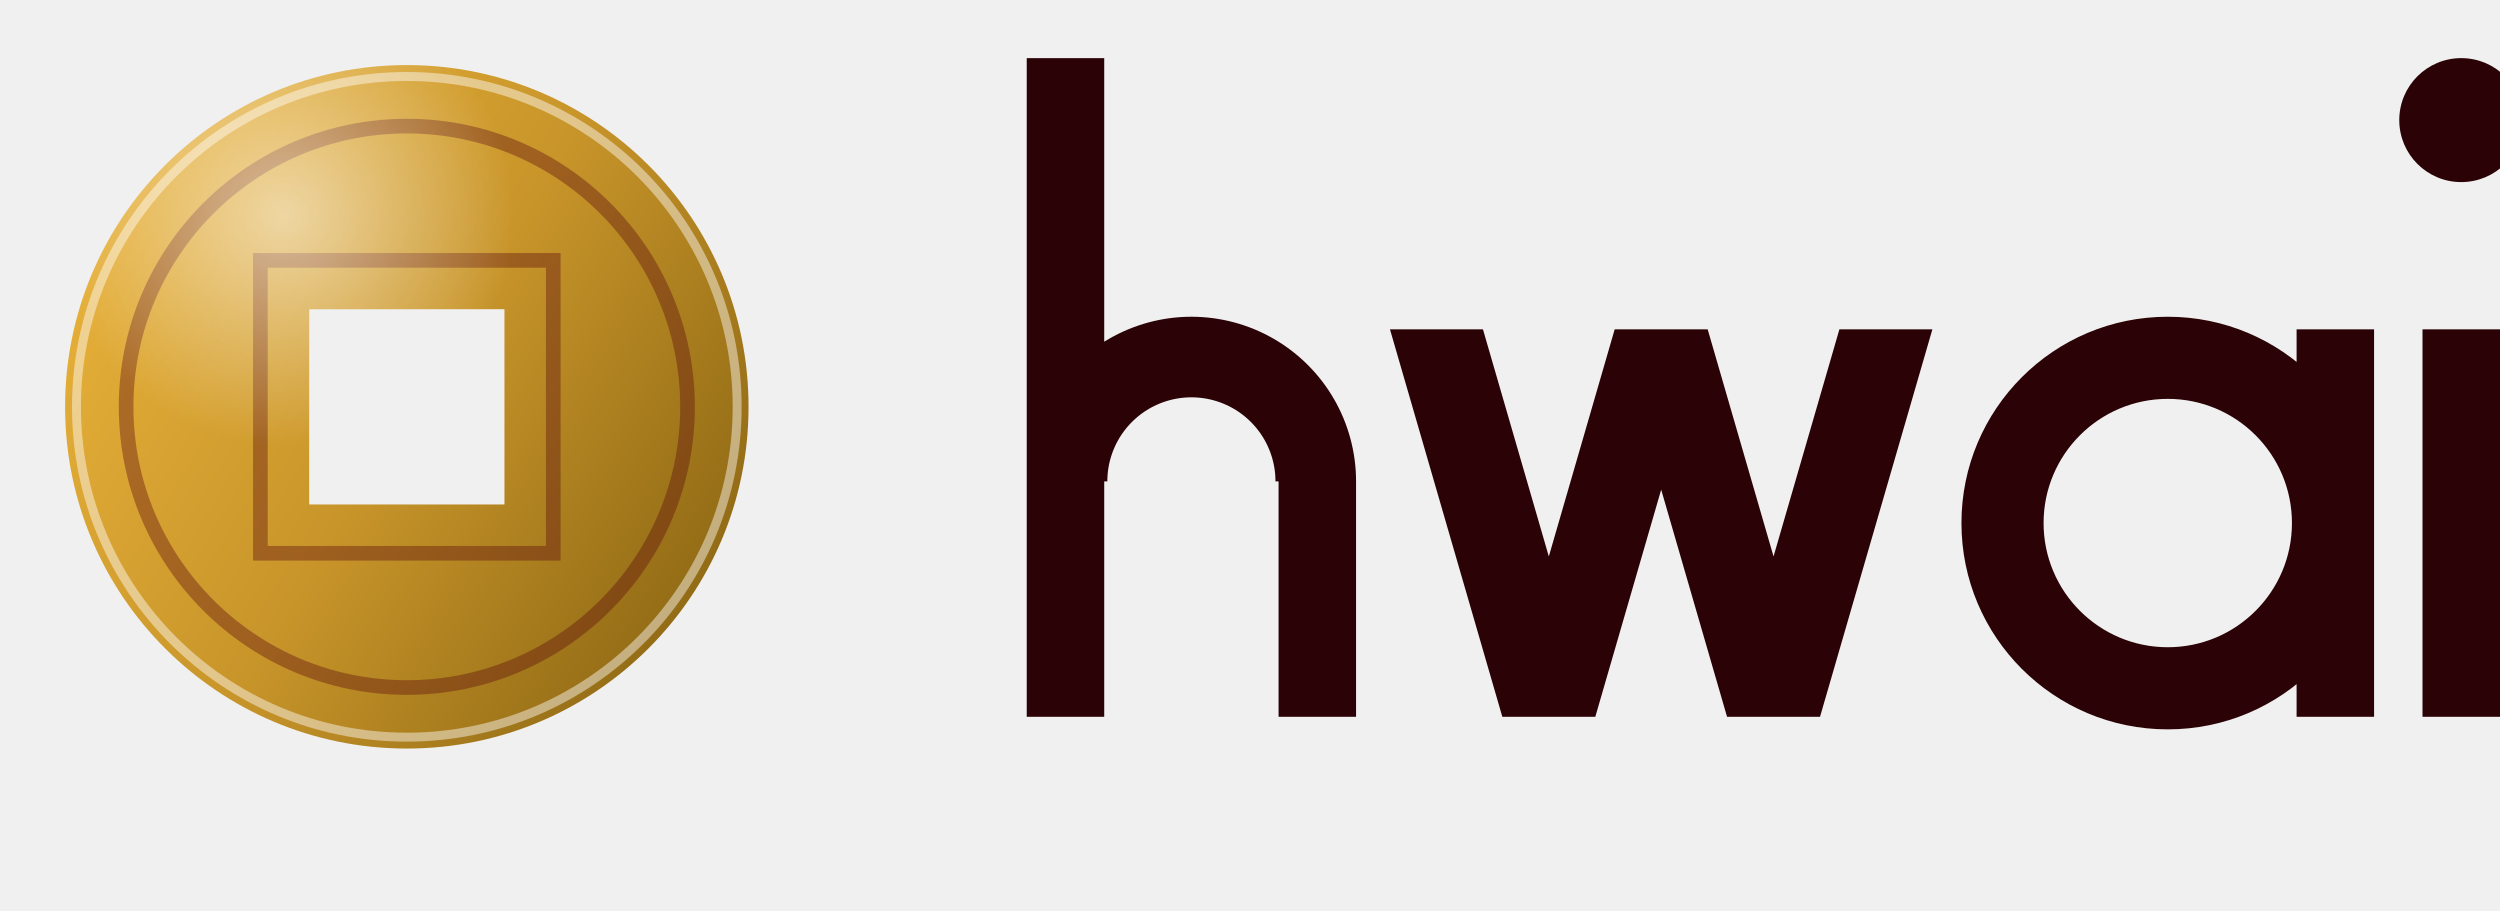
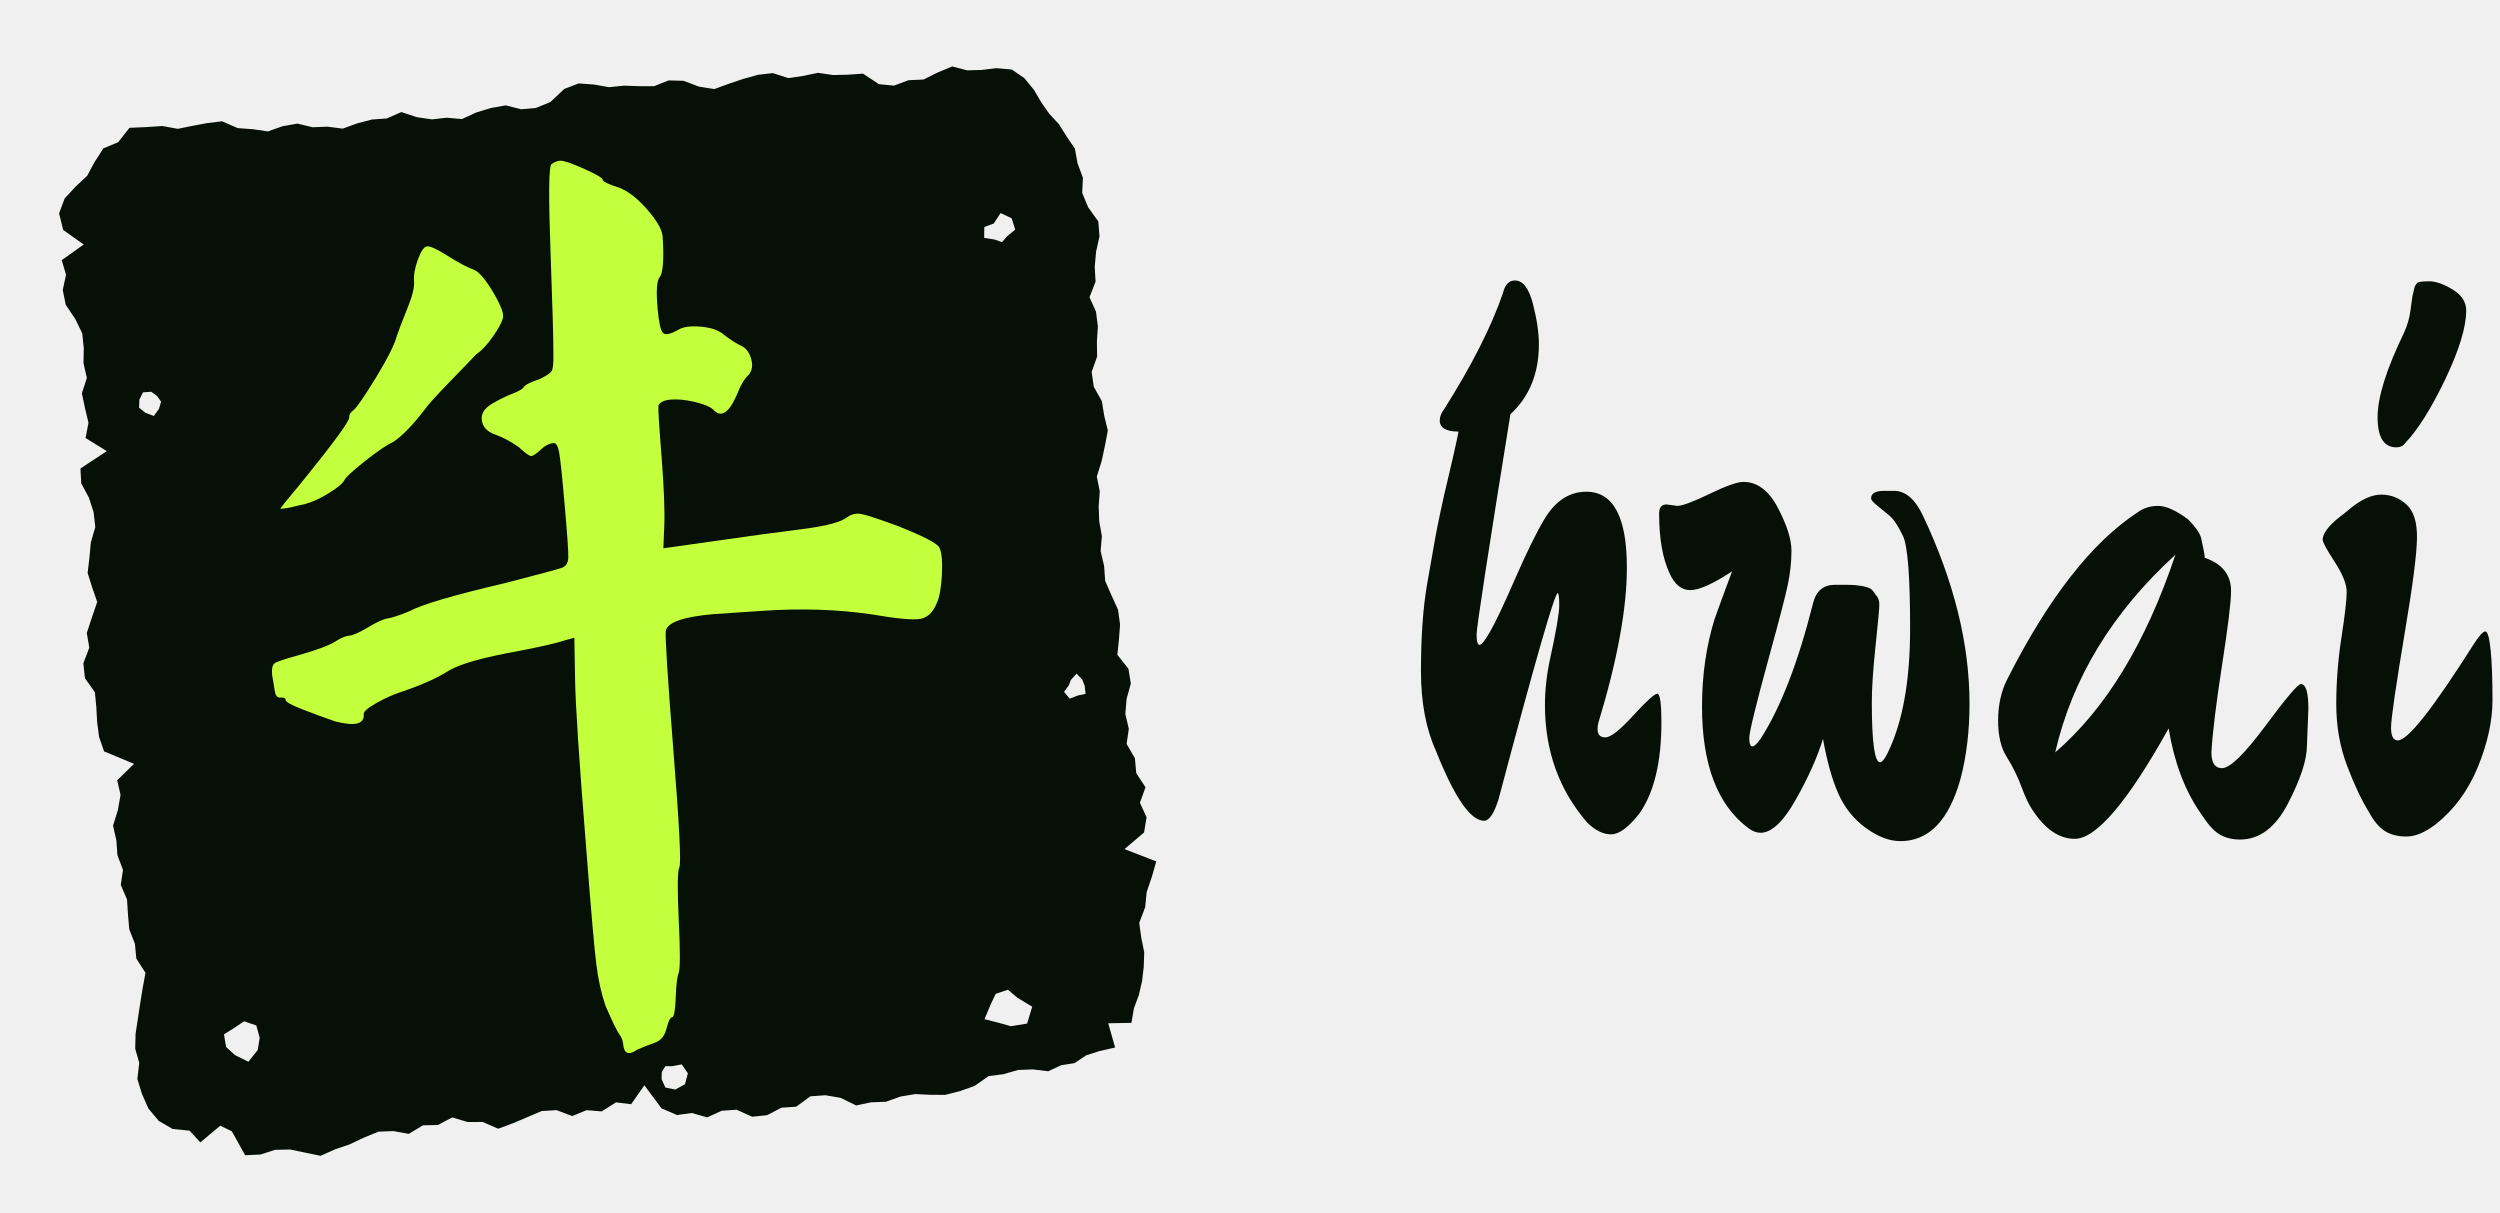
- <svg xmlns="http://www.w3.org/2000/svg" viewBox="0 0 258.1 94" role="img" aria-label="hwai.ai">
-   <defs>
-     <linearGradient id="hwll-foil" x1="0" y1=".2" x2="1" y2=".8">
-       <stop offset="0" stop-color="#E9B23A" />
-       <stop offset="0.5" stop-color="#C8952A" />
-       <stop offset="1" stop-color="#8A6512" />
-     </linearGradient>
-     <radialGradient id="hwll-sheen" cx=".32" cy=".22" r=".75">
-       <stop offset="0" stop-color="#FFFFFF" stop-opacity=".55" />
-       <stop offset=".45" stop-color="#FFFFFF" stop-opacity="0" />
-     </radialGradient>
-   </defs>
-   <g transform="translate(0 -6)">
-     <g transform="translate(0 6) scale(0.84)">
-       <path d="M8 50A42 42 0 1 1 92 50A42 42 0 1 1 8 50ZM38 62L62 62L62 38L38 38Z" fill="url(#hwll-foil)" />
-       <circle cx="50" cy="50" r="34.5" fill="none" stroke="#5A0A0F" stroke-opacity=".38" stroke-width="1.8" />
-       <path d="M32 32L68 32L68 68L32 68Z" fill="none" stroke="#5A0A0F" stroke-opacity=".38" stroke-width="1.8" />
-       <circle cx="50" cy="50" r="40.6" fill="none" stroke="#FFFFFF" stroke-opacity=".45" stroke-width="1.1" />
-       <path d="M8 50A42 42 0 1 1 92 50A42 42 0 1 1 8 50ZM38 62L62 62L62 38L38 38Z" fill="url(#hwll-sheen)" />
-     </g>
-     <g transform="translate(106 0)">
-       <path fill="#2B0306" d="M0 12L8 12L8 80L0 80ZM0 55.7L0.009 55.144L0.036 54.588L0.082 54.034L0.145 53.481L0.227 52.931L0.327 52.383L0.444 51.84L0.579 51.3L0.732 50.765L0.902 50.236L1.09 49.712L1.294 49.194L1.515 48.684L1.753 48.181L2.007 47.686L2.278 47.2L2.564 46.723L2.865 46.255L3.182 45.798L3.513 45.351L3.859 44.915L4.219 44.491L4.592 44.079L4.979 43.679L5.379 43.292L5.791 42.919L6.215 42.559L6.651 42.213L7.098 41.882L7.555 41.565L8.023 41.264L8.5 40.978L8.986 40.707L9.481 40.453L9.984 40.215L10.494 39.994L11.012 39.79L11.536 39.602L12.065 39.432L12.6 39.279L13.14 39.144L13.683 39.027L14.231 38.927L14.781 38.845L15.334 38.782L15.888 38.736L16.444 38.709L17 38.7L17.556 38.709L18.112 38.736L18.666 38.782L19.219 38.845L19.769 38.927L20.317 39.027L20.86 39.144L21.4 39.279L21.935 39.432L22.464 39.602L22.988 39.79L23.506 39.994L24.016 40.215L24.519 40.453L25.014 40.707L25.5 40.978L25.977 41.264L26.445 41.565L26.902 41.882L27.349 42.213L27.785 42.559L28.209 42.919L28.621 43.292L29.021 43.679L29.408 44.079L29.781 44.491L30.141 44.915L30.487 45.351L30.818 45.798L31.135 46.255L31.436 46.723L31.722 47.2L31.993 47.686L32.247 48.181L32.485 48.684L32.706 49.194L32.91 49.712L33.098 50.236L33.268 50.765L33.421 51.3L33.556 51.84L33.673 52.383L33.773 52.931L33.855 53.481L33.918 54.034L33.964 54.588L33.991 55.144L34 55.7L25.68 55.7L25.675 55.416L25.661 55.132L25.638 54.849L25.606 54.567L25.564 54.286L25.513 54.007L25.453 53.729L25.384 53.453L25.306 53.18L25.219 52.91L25.124 52.642L25.019 52.378L24.906 52.118L24.785 51.861L24.655 51.608L24.517 51.36L24.371 51.116L24.217 50.878L24.056 50.644L23.886 50.416L23.71 50.193L23.526 49.977L23.335 49.766L23.138 49.562L22.934 49.365L22.723 49.174L22.507 48.99L22.284 48.814L22.056 48.644L21.822 48.483L21.584 48.329L21.34 48.183L21.092 48.045L20.839 47.915L20.582 47.794L20.322 47.681L20.058 47.576L19.79 47.481L19.52 47.394L19.247 47.316L18.971 47.247L18.693 47.187L18.414 47.136L18.133 47.094L17.851 47.062L17.568 47.039L17.284 47.025L17 47.02L16.716 47.025L16.432 47.039L16.149 47.062L15.867 47.094L15.586 47.136L15.307 47.187L15.029 47.247L14.753 47.316L14.48 47.394L14.21 47.481L13.942 47.576L13.678 47.681L13.418 47.794L13.161 47.915L12.908 48.045L12.66 48.183L12.416 48.329L12.178 48.483L11.944 48.644L11.716 48.814L11.493 48.99L11.277 49.174L11.066 49.365L10.862 49.562L10.665 49.766L10.474 49.977L10.29 50.193L10.114 50.416L9.944 50.644L9.783 50.878L9.629 51.116L9.483 51.36L9.345 51.608L9.215 51.861L9.094 52.118L8.981 52.378L8.876 52.642L8.781 52.91L8.694 53.18L8.616 53.453L8.547 53.729L8.487 54.007L8.436 54.286L8.394 54.567L8.362 54.849L8.339 55.132L8.325 55.416L8.32 55.7ZM26 55.7L34 55.7L34 80L26 80ZM37.5 40L47.1 40L58.7 80L49.1 80ZM60.7 40L70.3 40L58.7 80L49.1 80ZM60.7 40L70.3 40L81.9 80L72.3 80ZM83.9 40L93.5 40L81.9 80L72.3 80ZM96.5 60A21.3 21.3 0 1 1 139.1 60A21.3 21.3 0 1 1 96.5 60ZM104.98 60A12.82 12.82 0 1 0 130.62 60A12.82 12.82 0 1 0 104.98 60ZM131.1 40L139.1 40L139.1 80L131.1 80ZM144.1 40L152.1 40L152.1 80L144.1 80ZM141.7 18.4A6.4 6.4 0 1 1 154.5 18.4A6.4 6.4 0 1 1 141.7 18.4Z" />
-     </g>
+ <svg xmlns="http://www.w3.org/2000/svg" viewBox="0 0 206.27 100" role="img" aria-label="hwai.ai">
+   <g transform="rotate(-5 50 50)">
+     <path d="M17 7.36L18.23 7.7L19.47 7.56L20.7 7.44L21.93 7.4L23.16 8.07L24.4 8.27L25.63 8.56L26.86 8.24L28.1 8.13L29.33 8.54L30.56 8.6L31.79 8.87L33.03 8.54L34.26 8.33L35.49 8.35L36.73 7.93L37.96 8.46L39.19 8.75L40.42 8.72L41.66 8.94L42.89 8.5L44.12 8.24L45.36 8.13L46.59 8.56L47.82 8.56L49.05 8.18L50.29 7.2L51.52 6.85L52.75 7.05L53.99 7.38L55.22 7.36L56.45 7.51L57.69 7.62L58.92 7.25L60.15 7.39L61.38 7.98L62.62 8.29L63.85 7.96L65.08 7.66L66.32 7.43L67.55 7.4L68.78 7.92L70.01 7.85L71.25 7.7L72.48 7.99L73.71 8.07L74.95 8.09L76.18 9.07L77.41 9.3L78.64 8.96L79.88 9.01L81.11 8.53L82.34 8.14L83.54 8.57L84.7 8.64L85.95 8.6L87.21 8.82L88.18 9.62L88.89 10.66L89.41 11.76L89.98 12.74L90.69 13.65L91.22 14.69L91.83 15.78L91.94 17L92.28 18.23L92.11 19.47L92.5 20.7L93.23 21.93L93.22 23.16L92.83 24.4L92.61 25.63L92.57 26.86L91.96 28.1L92.39 29.33L92.44 30.56L92.25 31.79L92.16 33.03L91.6 34.26L91.67 35.49L92.23 36.73L92.32 37.96L92.51 39.19L92.16 40.42L91.78 41.66L91.27 42.89L91.41 44.12L91.21 45.36L91.15 46.59L91.26 47.82L91.05 49.05L91.23 50.29L91.21 51.52L91.62 52.75L92.06 53.99L92.12 55.22L91.92 56.45L91.68 57.69L92.49 58.92L92.58 60.15L92.12 61.38L91.91 62.62L92.09 63.85L91.8 65.08L92.38 66.32L92.38 67.55L93.04 68.78L92.47 70.01L92.91 71.25L92.6 72.48L90.87 73.71L93.39 74.95L92.92 76.18L92.38 77.41L92.15 78.64L91.55 79.88L91.61 81.11L91.75 82.34L91.6 83.55L91.36 84.7L91 85.81L90.5 86.86L90.19 88.04L88.28 87.91L88.67 89.95L87.35 90.13L86.22 90.39L85.23 90.94L84.11 91.02L83 91.42L81.77 91.16L80.53 91.1L79.3 91.34L78.07 91.39L76.84 92.1L75.6 92.42L74.37 92.62L73.14 92.51L71.9 92.34L70.67 92.44L69.44 92.76L68.21 92.7L66.97 92.85L65.74 92.11L64.51 91.79L63.27 91.77L62.04 92.52L60.81 92.5L59.58 93.01L58.34 93.03L57.11 92.34L55.88 92.32L54.64 92.76L53.41 92.29L52.18 92.35L50.95 91.69L49.71 89.67L48.48 91.13L47.25 90.87L46.01 91.51L44.78 91.3L43.55 91.68L42.31 91.08L41.08 91.05L39.85 91.45L38.62 91.85L37.38 92.19L36.15 91.52L34.92 91.42L33.68 90.93L32.45 91.45L31.22 91.37L29.99 91.97L28.75 91.63L27.52 91.57L26.29 91.95L25.05 92.41L23.82 92.71L22.59 93.14L21.36 92.77L20.12 92.4L18.89 92.32L17.66 92.6L16.39 92.55L15.47 90.49L14.56 89.94L12.8 91.17L12 90.13L10.62 89.87L9.53 89.1L8.78 88.02L8.35 86.77L8.08 85.51L8.35 84.19L8.12 83L8.26 81.77L8.56 80.53L8.86 79.3L9.17 78.07L9.51 76.84L8.86 75.6L8.85 74.37L8.49 73.14L8.49 71.9L8.52 70.67L8.11 69.44L8.4 68.21L8.05 66.97L8.07 65.74L7.9 64.51L8.41 63.27L8.74 62.04L8.57 60.81L10.07 59.58L7.7 58.34L7.39 57.11L7.34 55.88L7.38 54.64L7.37 53.41L6.65 52.18L6.63 50.95L7.23 49.71L7.13 48.48L7.66 47.25L8.21 46.01L7.9 44.78L7.63 43.55L7.89 42.31L8.11 41.08L8.59 39.85L8.56 38.62L8.28 37.38L7.75 36.15L7.79 34.92L10.08 33.68L8.43 32.45L8.78 31.22L8.6 29.99L8.45 28.75L8.97 27.52L8.8 26.29L8.93 25.05L8.91 23.82L8.44 22.59L7.76 21.36L7.62 20.12L8 18.89L7.75 17.66L9.67 16.53L8.09 15.19L7.87 13.79L8.44 12.6L9.44 11.7L10.45 10.91L11.15 9.84L11.98 8.77L13.24 8.37L14.27 7.27L15.67 7.33ZM18.24 81.96L17.26 81.53L16.42 82L15.52 82.46L15.6 83.51L16.28 84.25L17.33 84.89L18.18 83.99L18.43 83ZM86.13 21.05L85.26 20.54L84.62 21.35L83.82 21.57L83.73 22.46L84.6 22.68L85.17 22.94L85.61 22.51L86.34 22ZM81 85.16L80.28 84.43L79.24 84.68L78.74 85.54L78.14 86.68L79.36 87.11L80.26 87.45L81.61 87.35L82.15 86ZM14.6 29.5L14.16 29.12L13.48 29.11L13.13 29.68L13.05 30.35L13.53 30.81L14.2 31.13L14.68 30.57L14.9 30ZM52.93 88.22L52.12 88.3L51.57 88.25L51.23 88.72L51.17 89.3L51.42 90.01L52.22 90.24L53.05 89.88L53.37 89ZM88.62 59.48L88.19 58.94L87.67 59.43L87.49 59.82L87.03 60.35L87.45 60.95L88.13 60.75L88.79 60.67L88.77 60Z" fill="#061006" fill-rule="evenodd" />
+     <path d="M34.77 26.25Q35.08 25.55 35.82 24.1Q36.56 22.66 36.56 21.92Q36.56 21.18 37.03 20.17Q37.5 19.15 37.89 19.15Q38.28 19.15 39.57 20.13Q40.85 21.1 41.56 21.41Q42.18 21.73 43 23.44Q43.82 25.16 43.58 25.63Q43.43 26.09 42.65 27.03Q41.87 27.97 41.17 28.36Q40.46 28.98 38.71 30.5Q36.95 32.02 36.49 32.57Q34.85 34.36 33.68 34.99Q32.82 35.3 31.18 36.39Q29.54 37.48 29.39 37.79Q29.15 38.18 27.87 38.81Q26.58 39.43 25.57 39.51Q25.1 39.59 24.75 39.63Q24.4 39.67 24.2 39.67Q24.01 39.67 23.93 39.67Q23.93 39.59 25.88 37.64Q30.25 33.11 30.25 32.65Q30.25 32.33 30.64 32.1Q31.1 31.79 32.74 29.56Q34.38 27.34 34.77 26.25ZM47.48 28.98Q47.64 27.34 47.99 20.44Q48.34 13.54 48.69 13.3Q49.04 13.07 49.43 13.07Q49.82 13.07 51.31 13.89Q52.79 14.71 52.79 14.94Q52.79 15.17 54.11 15.72Q55.21 16.27 56.3 17.79Q57.39 19.31 57.31 20.17Q57.23 22.9 56.77 23.36Q56.38 23.75 56.38 25.94Q56.38 27.65 56.65 27.97Q56.92 28.28 57.94 27.81Q58.56 27.5 59.85 27.73Q61.13 27.97 61.68 28.59Q62.46 29.29 63.01 29.6Q63.55 29.92 63.71 30.73Q63.86 31.55 63.4 32.02Q62.85 32.41 62.23 33.66Q61.06 35.77 60.2 34.6Q59.81 34.21 58.72 33.85Q57.62 33.5 56.81 33.5Q55.99 33.5 55.75 33.89Q55.67 34.28 55.64 38.18Q55.6 42.08 55.36 43.88L55.13 45.67L59.42 45.44Q63.71 45.2 66.71 45.09Q69.71 44.97 70.49 44.42Q71.04 44.11 71.63 44.27Q72.21 44.42 74.55 45.52Q77.67 47.08 77.83 47.62Q78.06 48.25 77.83 49.88Q77.59 51.52 77.2 52.15Q76.66 53.24 75.72 53.32Q74.78 53.39 71.82 52.61Q67.61 51.6 62.69 51.52L58.79 51.44Q55.05 51.44 54.74 52.46Q54.58 53.08 54.5 62.32Q54.43 71.57 54.15 72Q53.88 72.43 53.72 76.33Q53.57 80.23 53.33 80.69Q53.1 81.16 52.91 82.72Q52.71 84.28 52.48 84.28Q52.24 84.28 51.93 85.18Q51.62 86.08 50.8 86.27Q49.98 86.47 49.36 86.7Q48.26 87.32 48.26 86.15Q48.26 85.69 48.03 85.33Q47.8 84.98 47.09 82.88Q46.7 81.32 46.63 79.41Q46.55 77.5 46.63 69.85Q46.7 58.85 46.94 55.66L47.17 52.38L46.31 52.54Q45.38 52.77 42.41 53.08Q38.12 53.47 36.64 54.17Q35.16 54.95 32.59 55.58Q31.57 55.81 30.44 56.32Q29.31 56.83 29.31 57.14Q29.31 58.39 26.89 57.53Q25.49 56.9 24.24 56.28Q22.99 55.66 22.99 55.42Q22.99 55.19 22.6 55.19Q22.21 55.19 22.17 54.64Q22.13 54.1 22.06 53.24Q22.06 52.54 22.33 52.34Q22.6 52.15 24.4 51.83Q26.74 51.37 27.48 50.98Q28.22 50.59 28.69 50.59Q29.15 50.59 30.29 50.04Q31.42 49.49 31.96 49.45Q32.51 49.42 33.76 49.03Q35.39 48.32 41.87 47.39Q46.08 46.69 46.7 46.53Q47.17 46.37 47.25 45.75Q47.33 45.13 47.33 41.3Q47.33 37.79 47.25 37.01Q47.17 36.23 46.86 36.23Q46.31 36.23 45.73 36.7Q45.14 37.17 44.91 37.13Q44.68 37.09 43.97 36.31Q43.04 35.53 42.1 35.1Q41.17 34.67 41.13 33.85Q41.09 33.04 42.06 32.57Q43.04 32.1 43.86 31.87Q44.68 31.63 44.83 31.4Q44.99 31.16 46.24 30.85Q47.02 30.54 47.21 30.31Q47.41 30.07 47.48 28.98Z" fill="#C3FF3C" />
  </g>
+   <path d="M21.08 59.6Q21.08 64.5 19.28 67.1Q17.92 68.84 16.93 68.84Q15.93 68.84 14.94 67.85Q11.47 63.82 11.47 58.17Q11.47 56.31 11.9 54.33Q12.65 50.92 12.65 49.93Q12.65 48.94 12.52 48.94Q12.15 48.94 7.63 65.99Q7.07 67.72 6.45 67.72Q4.77 67.72 2.48 61.96Q1.24 59.23 1.24 55.38Q1.24 51.04 1.77 48.07Q2.29 45.09 2.42 44.38Q2.54 43.67 2.88 42.09Q3.22 40.5 3.35 40.01Q4.09 36.91 4.34 35.61Q2.79 35.61 2.79 34.68Q2.79 34.24 3.16 33.75Q6.57 28.35 8 24.2Q8.25 23.14 8.99 23.14Q9.98 23.14 10.48 25.07Q10.97 26.99 10.97 28.41Q10.97 32.01 8.62 34.18Q5.83 51.48 5.83 52.35Q5.83 53.21 6.08 53.21Q6.32 53.21 6.97 52.07Q7.63 50.92 9.05 47.66Q10.48 44.41 11.41 42.86Q12.77 40.57 14.88 40.57Q18.23 40.57 18.23 46.83Q18.23 51.91 15.87 59.66Q15.81 59.91 15.81 60.16Q15.81 60.84 16.46 60.84Q17.11 60.84 18.75 59.04Q20.4 57.24 20.74 57.24Q21.08 57.24 21.08 59.6ZM35.4 48.25Q35.96 48.25 36.33 48.25Q36.7 48.25 37.08 48.28Q37.45 48.32 37.63 48.35Q37.82 48.38 38.1 48.47Q38.38 48.56 38.5 48.72Q38.63 48.87 38.75 49.06Q39.06 49.37 39.06 49.87Q39.06 50.36 38.75 53.28Q38.44 56.19 38.44 57.93Q38.44 62.89 39.12 62.89Q39.37 62.89 39.74 62.14Q41.6 58.36 41.6 51.85Q41.6 45.46 41.01 44.22Q40.42 42.98 39.87 42.52Q39.31 42.05 38.84 41.68Q38.38 41.31 38.38 41.12Q38.38 40.5 39.43 40.5H40.36Q41.73 40.57 42.66 42.55Q46.5 50.67 46.5 58.05Q46.5 61.46 45.76 64.25Q44.33 69.4 40.8 69.4Q39.43 69.4 37.94 68.31Q36.46 67.23 35.68 65.49Q34.91 63.75 34.41 60.96Q33.73 63.2 32.18 65.95Q30.63 68.71 29.26 68.71Q28.77 68.71 28.27 68.34Q24.43 65.49 24.43 58.3Q24.43 54.39 25.48 51.04Q25.85 49.99 26.91 47.14Q24.55 48.69 23.47 48.69Q22.38 48.69 21.76 47.32Q20.89 45.46 20.89 42.36Q20.89 41.62 21.51 41.62L22.38 41.74Q23 41.74 25.05 40.75Q27.09 39.76 27.84 39.76Q29.57 39.76 30.69 41.9Q31.81 44.04 31.81 45.43Q31.81 46.83 31.5 48.28Q31.19 49.74 30.01 54.02Q28.33 60.16 28.33 60.87Q28.33 61.58 28.58 61.58Q28.83 61.58 29.26 60.96Q31.74 57.12 33.6 49.74Q33.98 48.25 35.4 48.25ZM62.93 60.1Q57.85 69.21 55.18 69.21Q53.26 69.21 51.71 66.85Q51.27 66.23 50.78 64.9Q50.28 63.57 49.57 62.45Q48.86 61.34 48.86 59.45Q48.86 57.55 49.6 56.07Q54.68 46.02 60.33 42.3Q61.07 41.74 62.06 41.74Q63.05 41.74 64.54 42.86Q65.41 43.73 65.6 44.35Q65.91 45.71 65.91 46.02Q68.08 46.77 68.08 48.75Q68.08 50.11 67.33 54.92Q66.59 59.72 66.46 62.08Q66.46 63.38 67.33 63.38Q68.32 63.38 70.9 59.91Q73.47 56.44 73.84 56.44Q74.46 56.44 74.46 58.48L74.34 61.52Q74.34 63.26 72.79 66.27Q71.24 69.27 68.82 69.27Q67.33 69.27 66.46 68.28Q66.15 67.97 65.53 67.04Q63.61 64.25 62.93 60.1ZM63.49 45.77Q55.68 52.9 53.57 62.08Q59.83 56.69 63.49 45.77ZM87.48 25.62Q87.48 27.67 85.75 31.3Q84.01 34.92 82.46 36.54Q82.21 36.91 81.72 36.91Q80.17 36.91 80.17 34.43Q80.17 31.95 82.34 27.48Q82.77 26.55 82.89 25.56Q83.02 24.57 83.05 24.41Q83.08 24.26 83.11 24.17Q83.14 24.07 83.17 23.92Q83.2 23.76 83.23 23.67Q83.27 23.58 83.33 23.48Q83.39 23.39 83.45 23.33Q83.64 23.21 84.44 23.21Q85.25 23.21 86.37 23.89Q87.48 24.57 87.48 25.62ZM88.1 53.15Q88.78 52.1 89.06 52.1Q89.34 52.1 89.5 53.65Q89.65 55.2 89.65 57.77Q89.65 60.34 88.44 63.29Q87.23 66.23 84.94 68.03Q83.64 69.02 82.55 69.02Q81.47 69.02 80.76 68.56Q80.04 68.09 79.48 67.04Q78.55 65.55 77.66 63.2Q76.76 60.84 76.76 58.11Q76.76 55.38 77.19 52.59Q77.62 49.8 77.62 48.84Q77.62 47.88 76.63 46.36Q75.64 44.84 75.64 44.53Q75.64 44.22 75.86 43.88Q76.07 43.54 76.42 43.2Q76.76 42.86 77.1 42.61Q77.44 42.36 77.87 41.99Q79.3 40.81 80.48 40.81Q81.65 40.81 82.55 41.62Q83.45 42.43 83.42 44.41Q83.39 46.39 82.46 51.91Q81.28 58.98 81.28 60.03Q81.28 61.09 81.84 61.09Q83.08 61.09 88.1 53.15Z" fill="#061006" transform="translate(116 0)" />
</svg>
